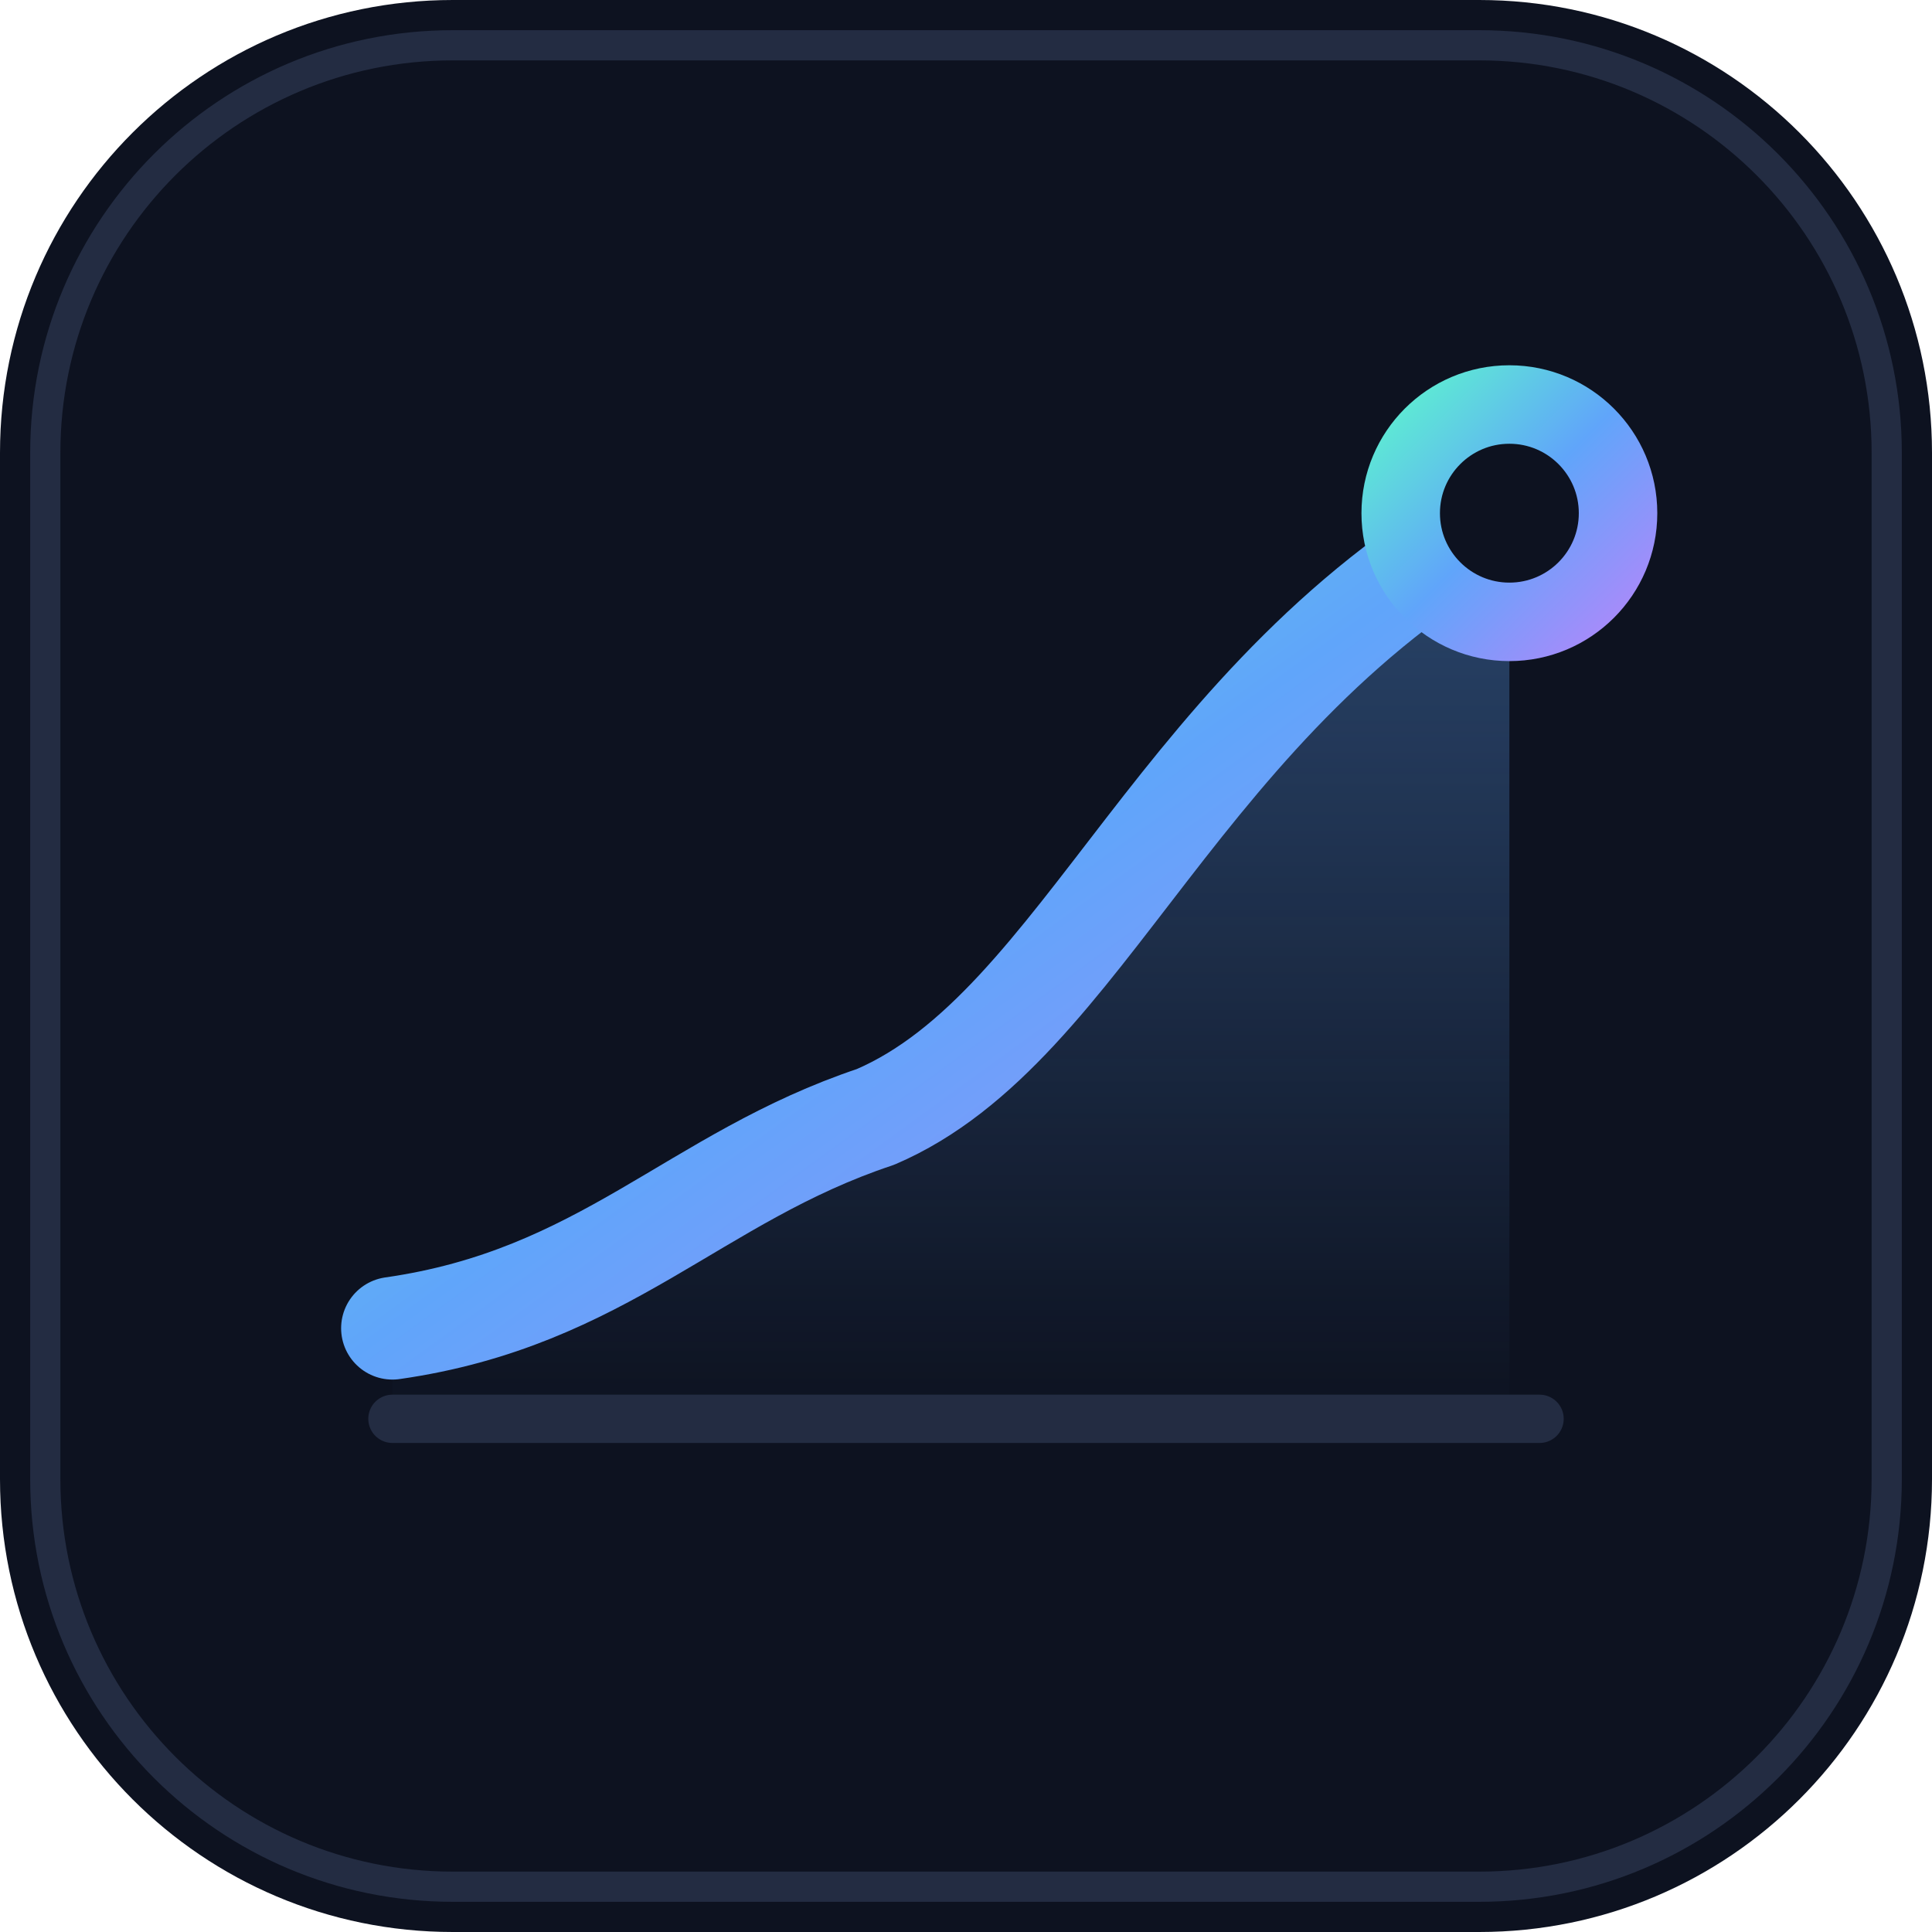
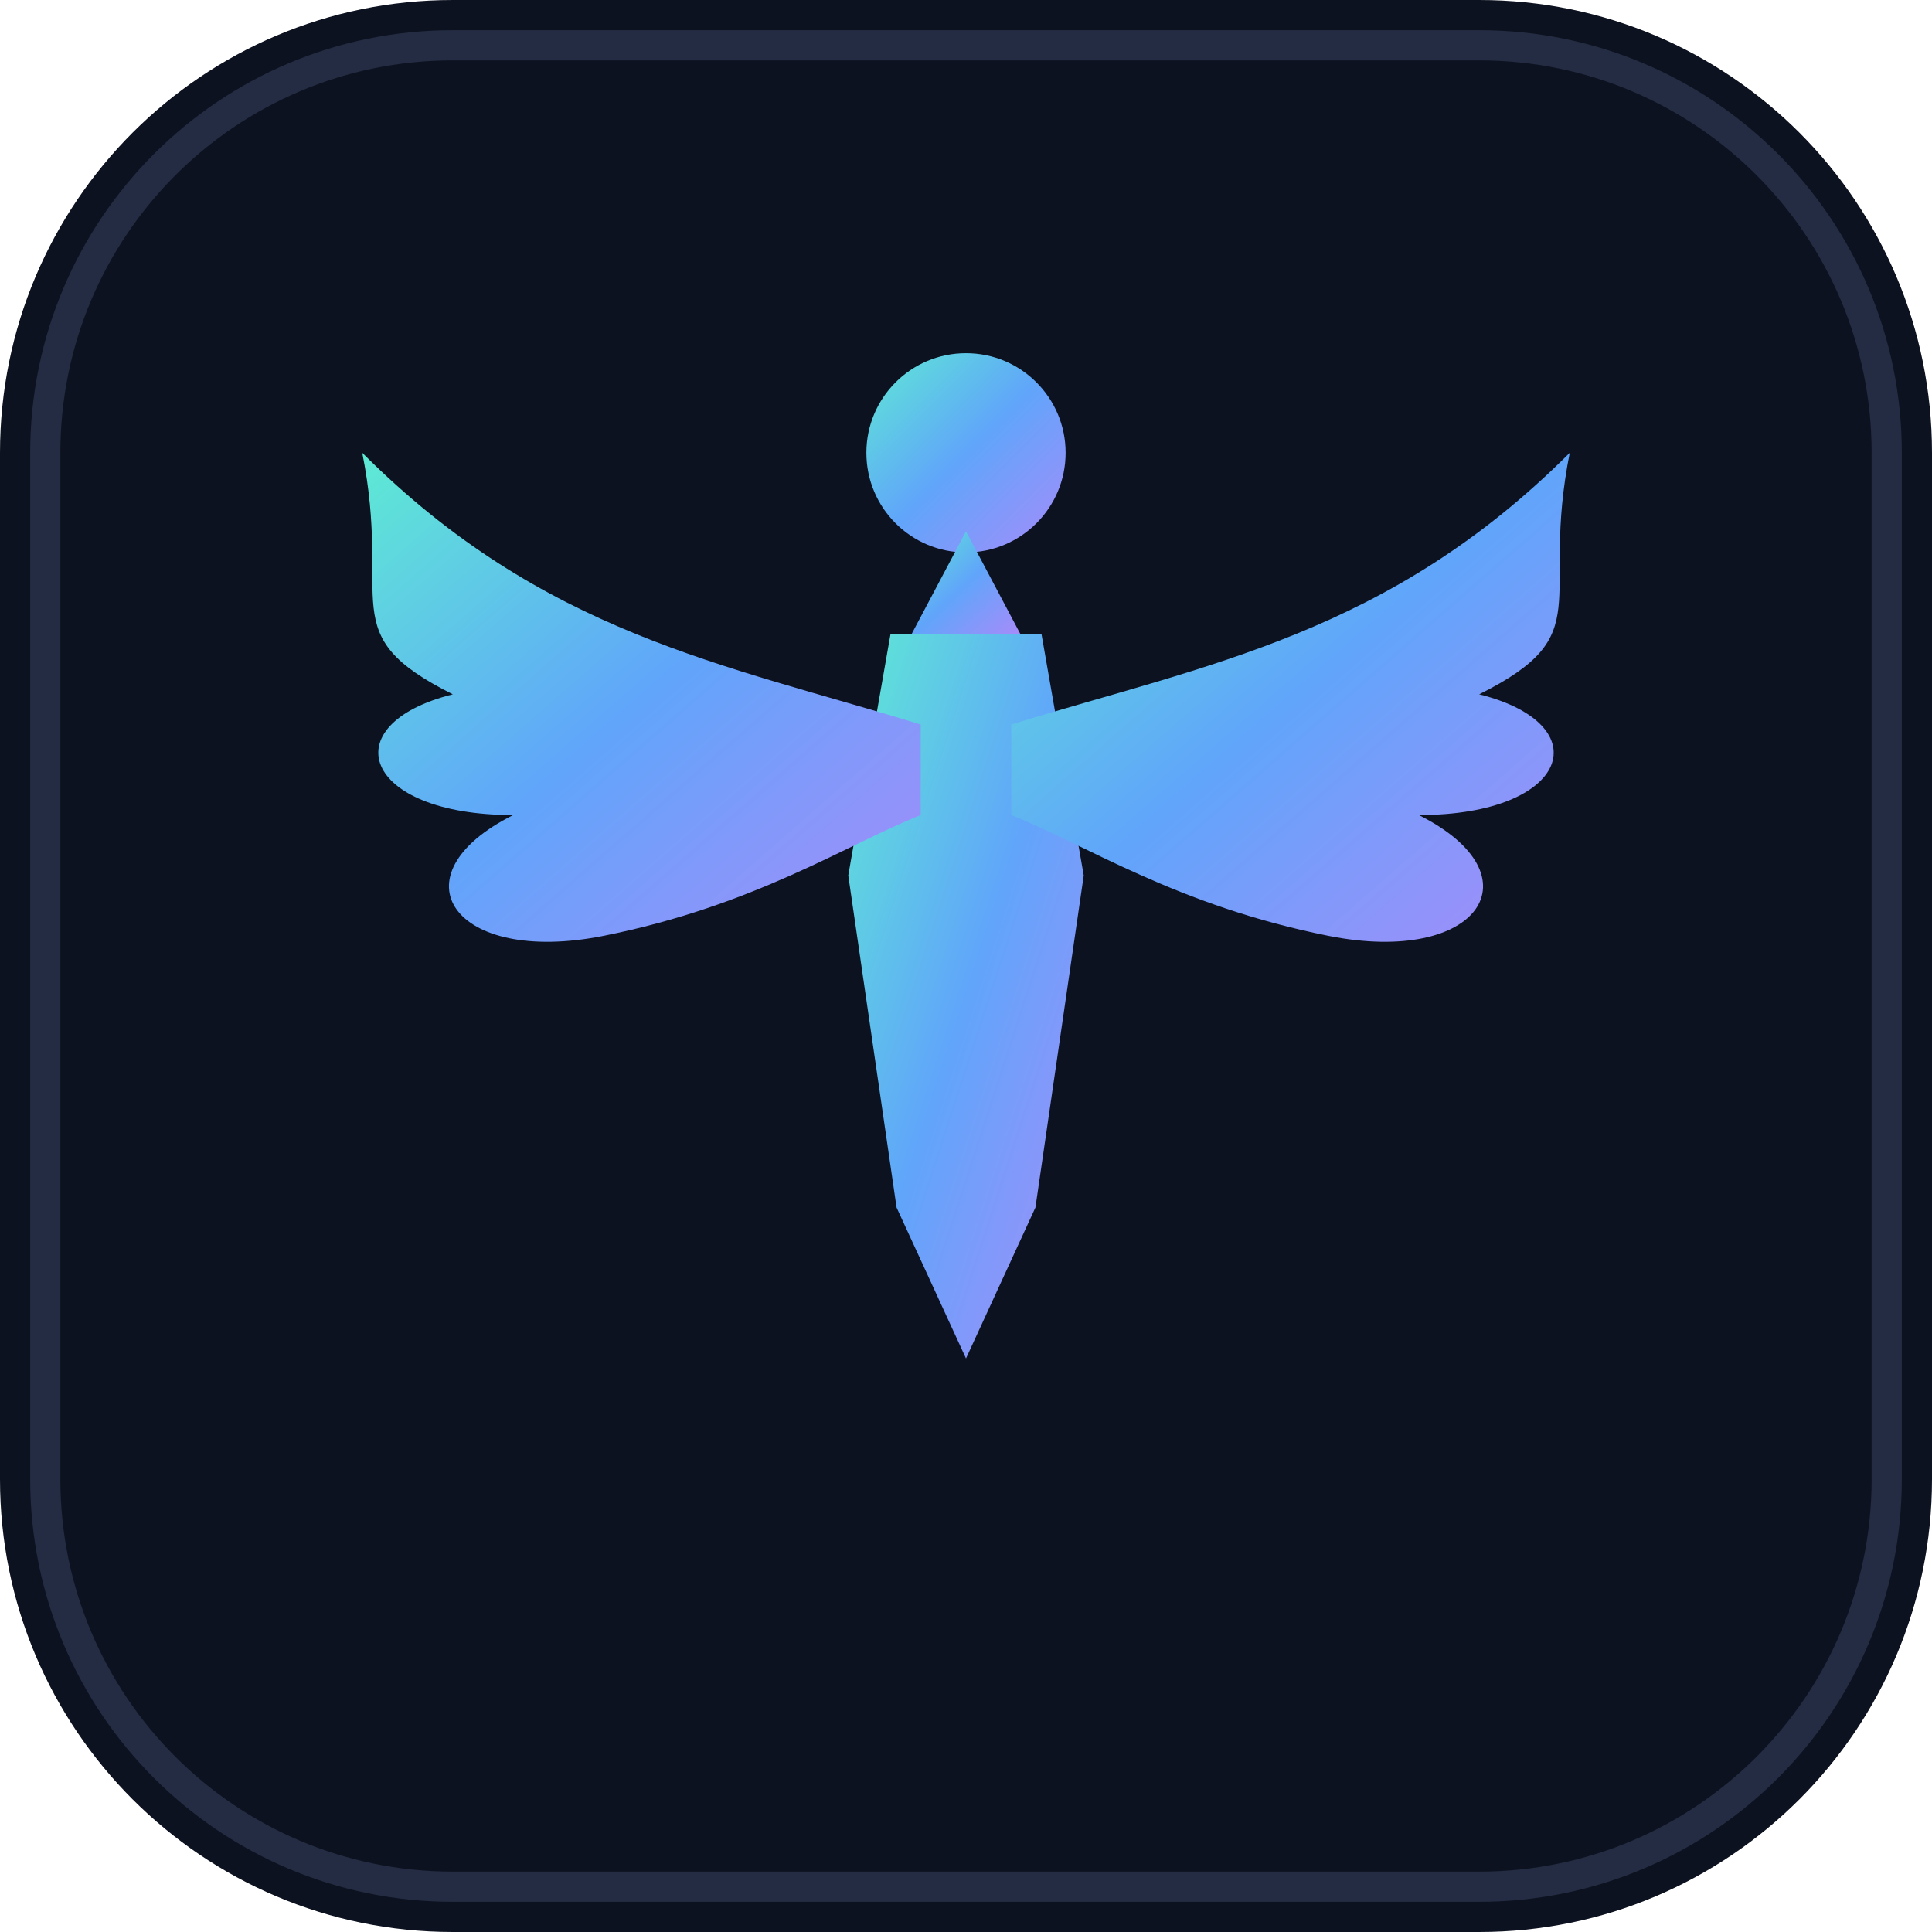
<svg xmlns="http://www.w3.org/2000/svg" viewBox="0 0 64 64">
  <defs>
    <linearGradient id="g" x1="0" y1="0" x2="1" y2="1">
      <stop offset="0" stop-color="#5eead4" />
      <stop offset="0.5" stop-color="#60a5fa" />
      <stop offset="1" stop-color="#a78bfa" />
    </linearGradient>
-     <linearGradient id="fill" x1="0" y1="0" x2="0" y2="1">
-       <stop offset="0" stop-color="#60a5fa" stop-opacity="0.35" />
-       <stop offset="1" stop-color="#60a5fa" stop-opacity="0" />
-     </linearGradient>
  </defs>
  <rect width="64" height="64" rx="15" fill="#0d1220" />
  <rect x="1.5" y="1.5" width="61" height="61" rx="13.5" fill="none" stroke="#232c42" />
-   <path d="M13 44 C20 43 23 39 29 37 C36 34 39 23 50 17 L50 47 L13 47 Z" fill="url(#fill)" />
-   <path d="M13 47 H51" stroke="#232c42" stroke-width="1.6" stroke-linecap="round" />
-   <path d="M13 44 C20 43 23 39 29 37 C36 34 39 23 50 17" fill="none" stroke="url(#g)" stroke-width="3.4" stroke-linecap="round" stroke-linejoin="round" />
-   <circle cx="50" cy="17" r="3.6" fill="#0d1220" stroke="url(#g)" stroke-width="2.6" />
+   <g fill="url(#g)">
+     <circle cx="32" cy="15" r="3.3" />
+     <path d="M32 17.6 L30.2 21 L33.8 21 Z" />
+     <path d="M29.5 21 h5 l1.4 8 -1.6 11 -2.3 5 -2.3 -5 -1.6 -11 z" />
+     <path d="M30.5 24 C24 22 18 21 12 15 C13 20 11 21 15 23 C11 24 12 27 17 27 C13 29 15 32 20 31 C25 30 28 28 30.5 27 Z" />
+     <path d="M33.5 24 C40 22 46 21 52 15 C51 20 53 21 49 23 C53 24 52 27 47 27 C51 29 49 32 44 31 C39 30 36 28 33.5 27 Z" />
+   </g>
</svg>
